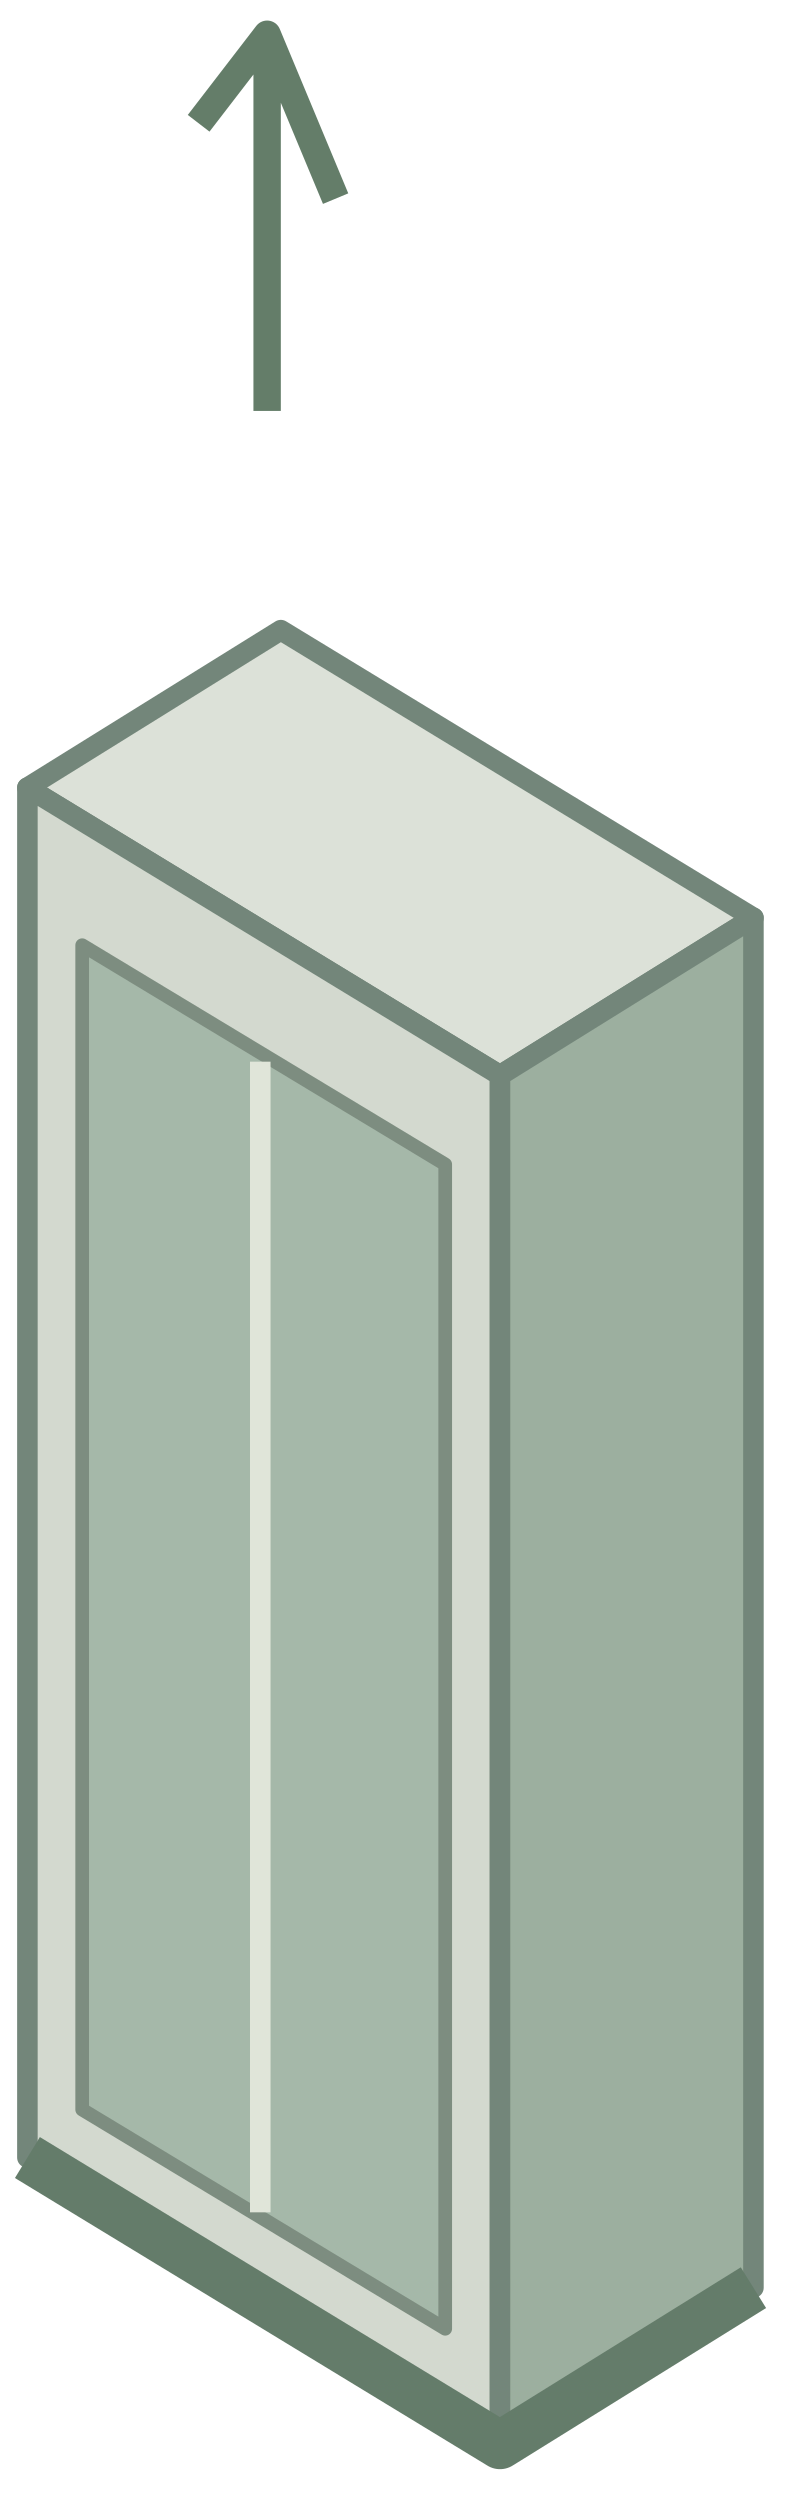
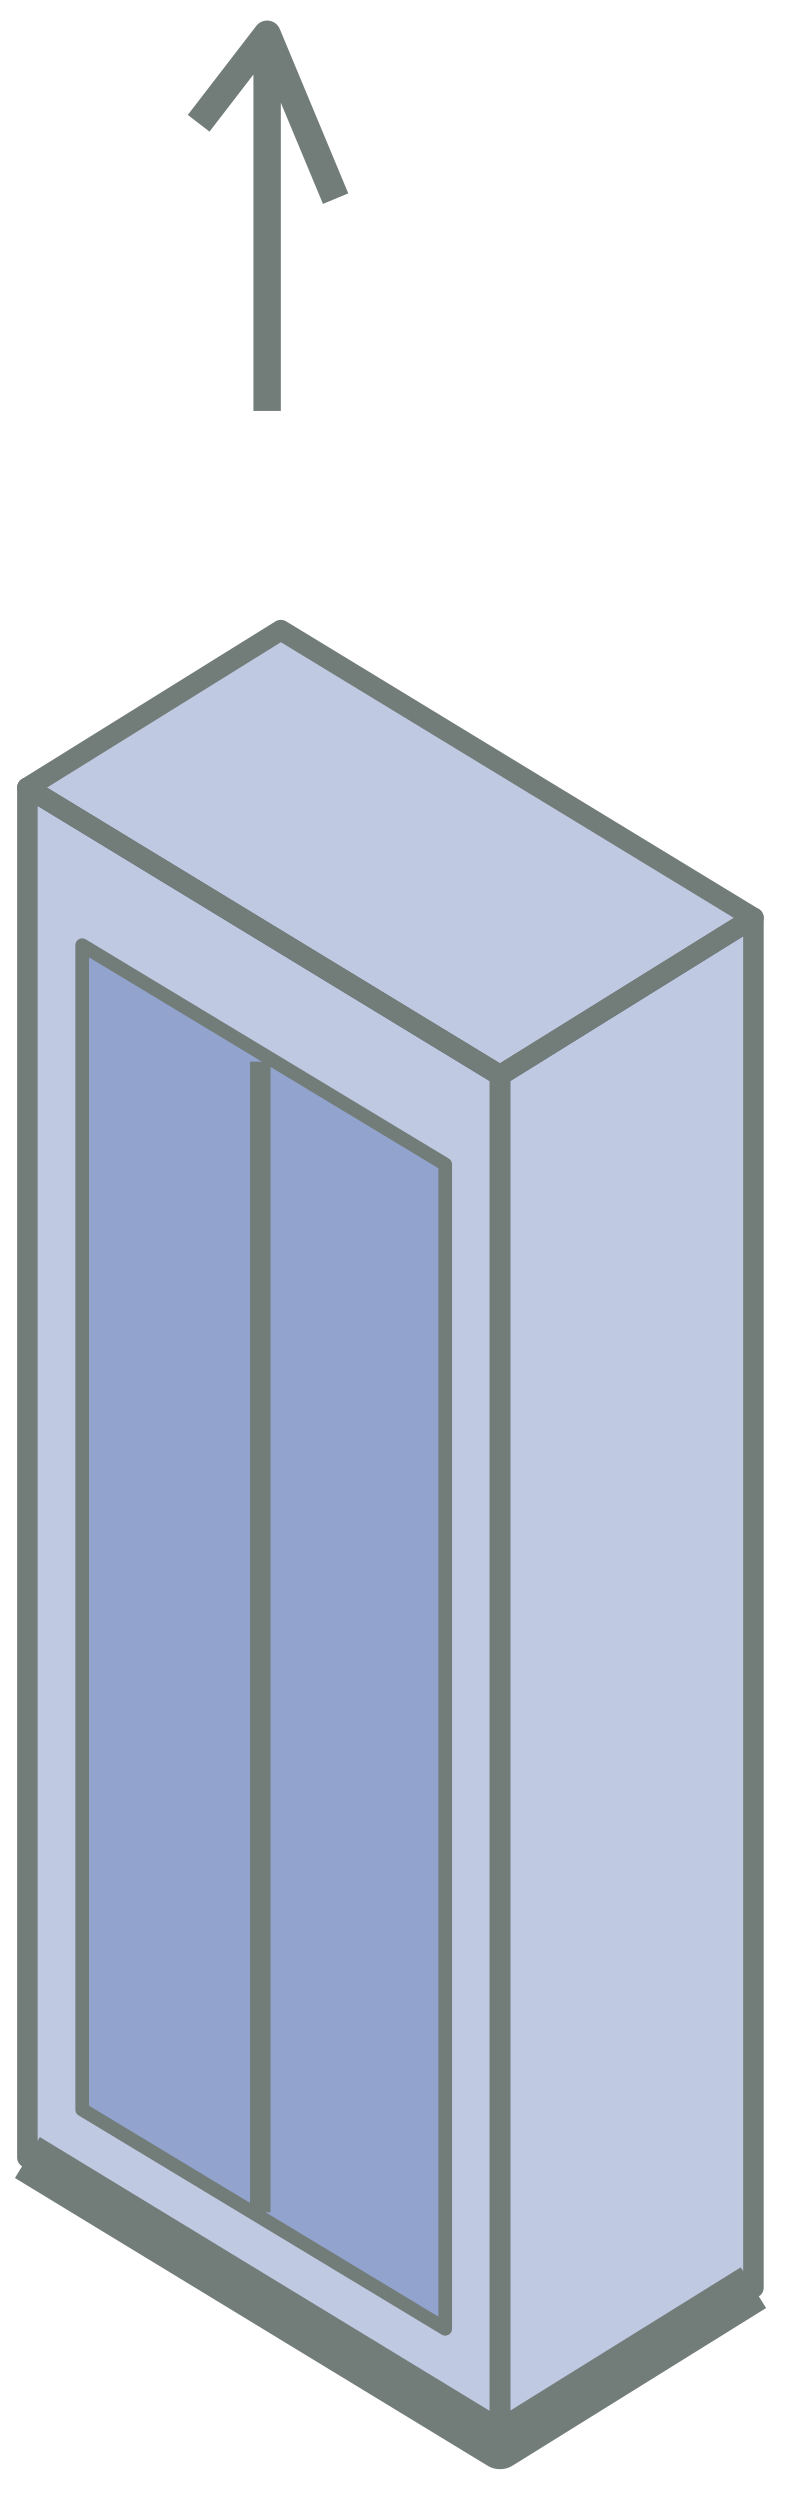
<svg xmlns="http://www.w3.org/2000/svg" viewBox="2575 3291 116 365" fill="none" preserveAspectRatio="none">
-   <path d="M2579 3406L2648 3448L2685 3425L2616 3383L2579 3406Z" fill="#DCE1D8" stroke="#73867A" stroke-width="3" stroke-linejoin="round" />
-   <path d="M2579 3406L2648 3448V3648L2579 3606V3406Z" fill="#D3D9CF" stroke="#73867A" stroke-width="3" stroke-linejoin="round" />
-   <path d="M2648 3448L2685 3425V3625L2648 3648V3448Z" fill="#9CAF9F" stroke="#73867A" stroke-width="3" stroke-linejoin="round" />
-   <path d="M2587 3429L2640 3461V3631L2587 3599V3429Z" fill="#A5B8A9" stroke="#7D8D80" stroke-width="2" stroke-linejoin="round" />
-   <path d="M2613 3446V3614" stroke="#E0E5D9" stroke-width="3" stroke-linejoin="round" />
-   <path d="M2579 3606L2648 3648L2685 3625" stroke="#647C6A" stroke-width="7" stroke-linejoin="round" />
-   <path d="M2614 3351V3296M2624 3320L2614 3296L2604 3309" stroke="#647D69" stroke-width="4" stroke-linejoin="round" />
+   <path d="M2579 3406L2648 3448L2685 3425L2616 3383L2579 3406Z" fill="#2a4c9e" stroke="#727c78" stroke-width="3" stroke-linejoin="round" fill-opacity=".30" />
+   <path d="M2579 3406L2648 3448V3648L2579 3606V3406Z" fill="#2a4c9e" stroke="#727c78" stroke-width="3" stroke-linejoin="round" fill-opacity=".30" />
+   <path d="M2648 3448L2685 3425V3625L2648 3648V3448Z" fill="#2a4c9e" stroke="#727c78" stroke-width="3" stroke-linejoin="round" fill-opacity=".30" />
+   <path d="M2587 3429L2640 3461V3631L2587 3599V3429Z" fill="#2a4c9e" stroke="#727c78" stroke-width="2" stroke-linejoin="round" fill-opacity=".30" />
+   <path d="M2613 3446V3614" stroke="#727c78" stroke-width="3" stroke-linejoin="round" />
+   <path d="M2579 3606L2648 3648L2685 3625" stroke="#727c78" stroke-width="7" stroke-linejoin="round" />
+   <path d="M2614 3351V3296M2624 3320L2614 3296L2604 3309" stroke="#727c78" stroke-width="4" stroke-linejoin="round" />
</svg>
